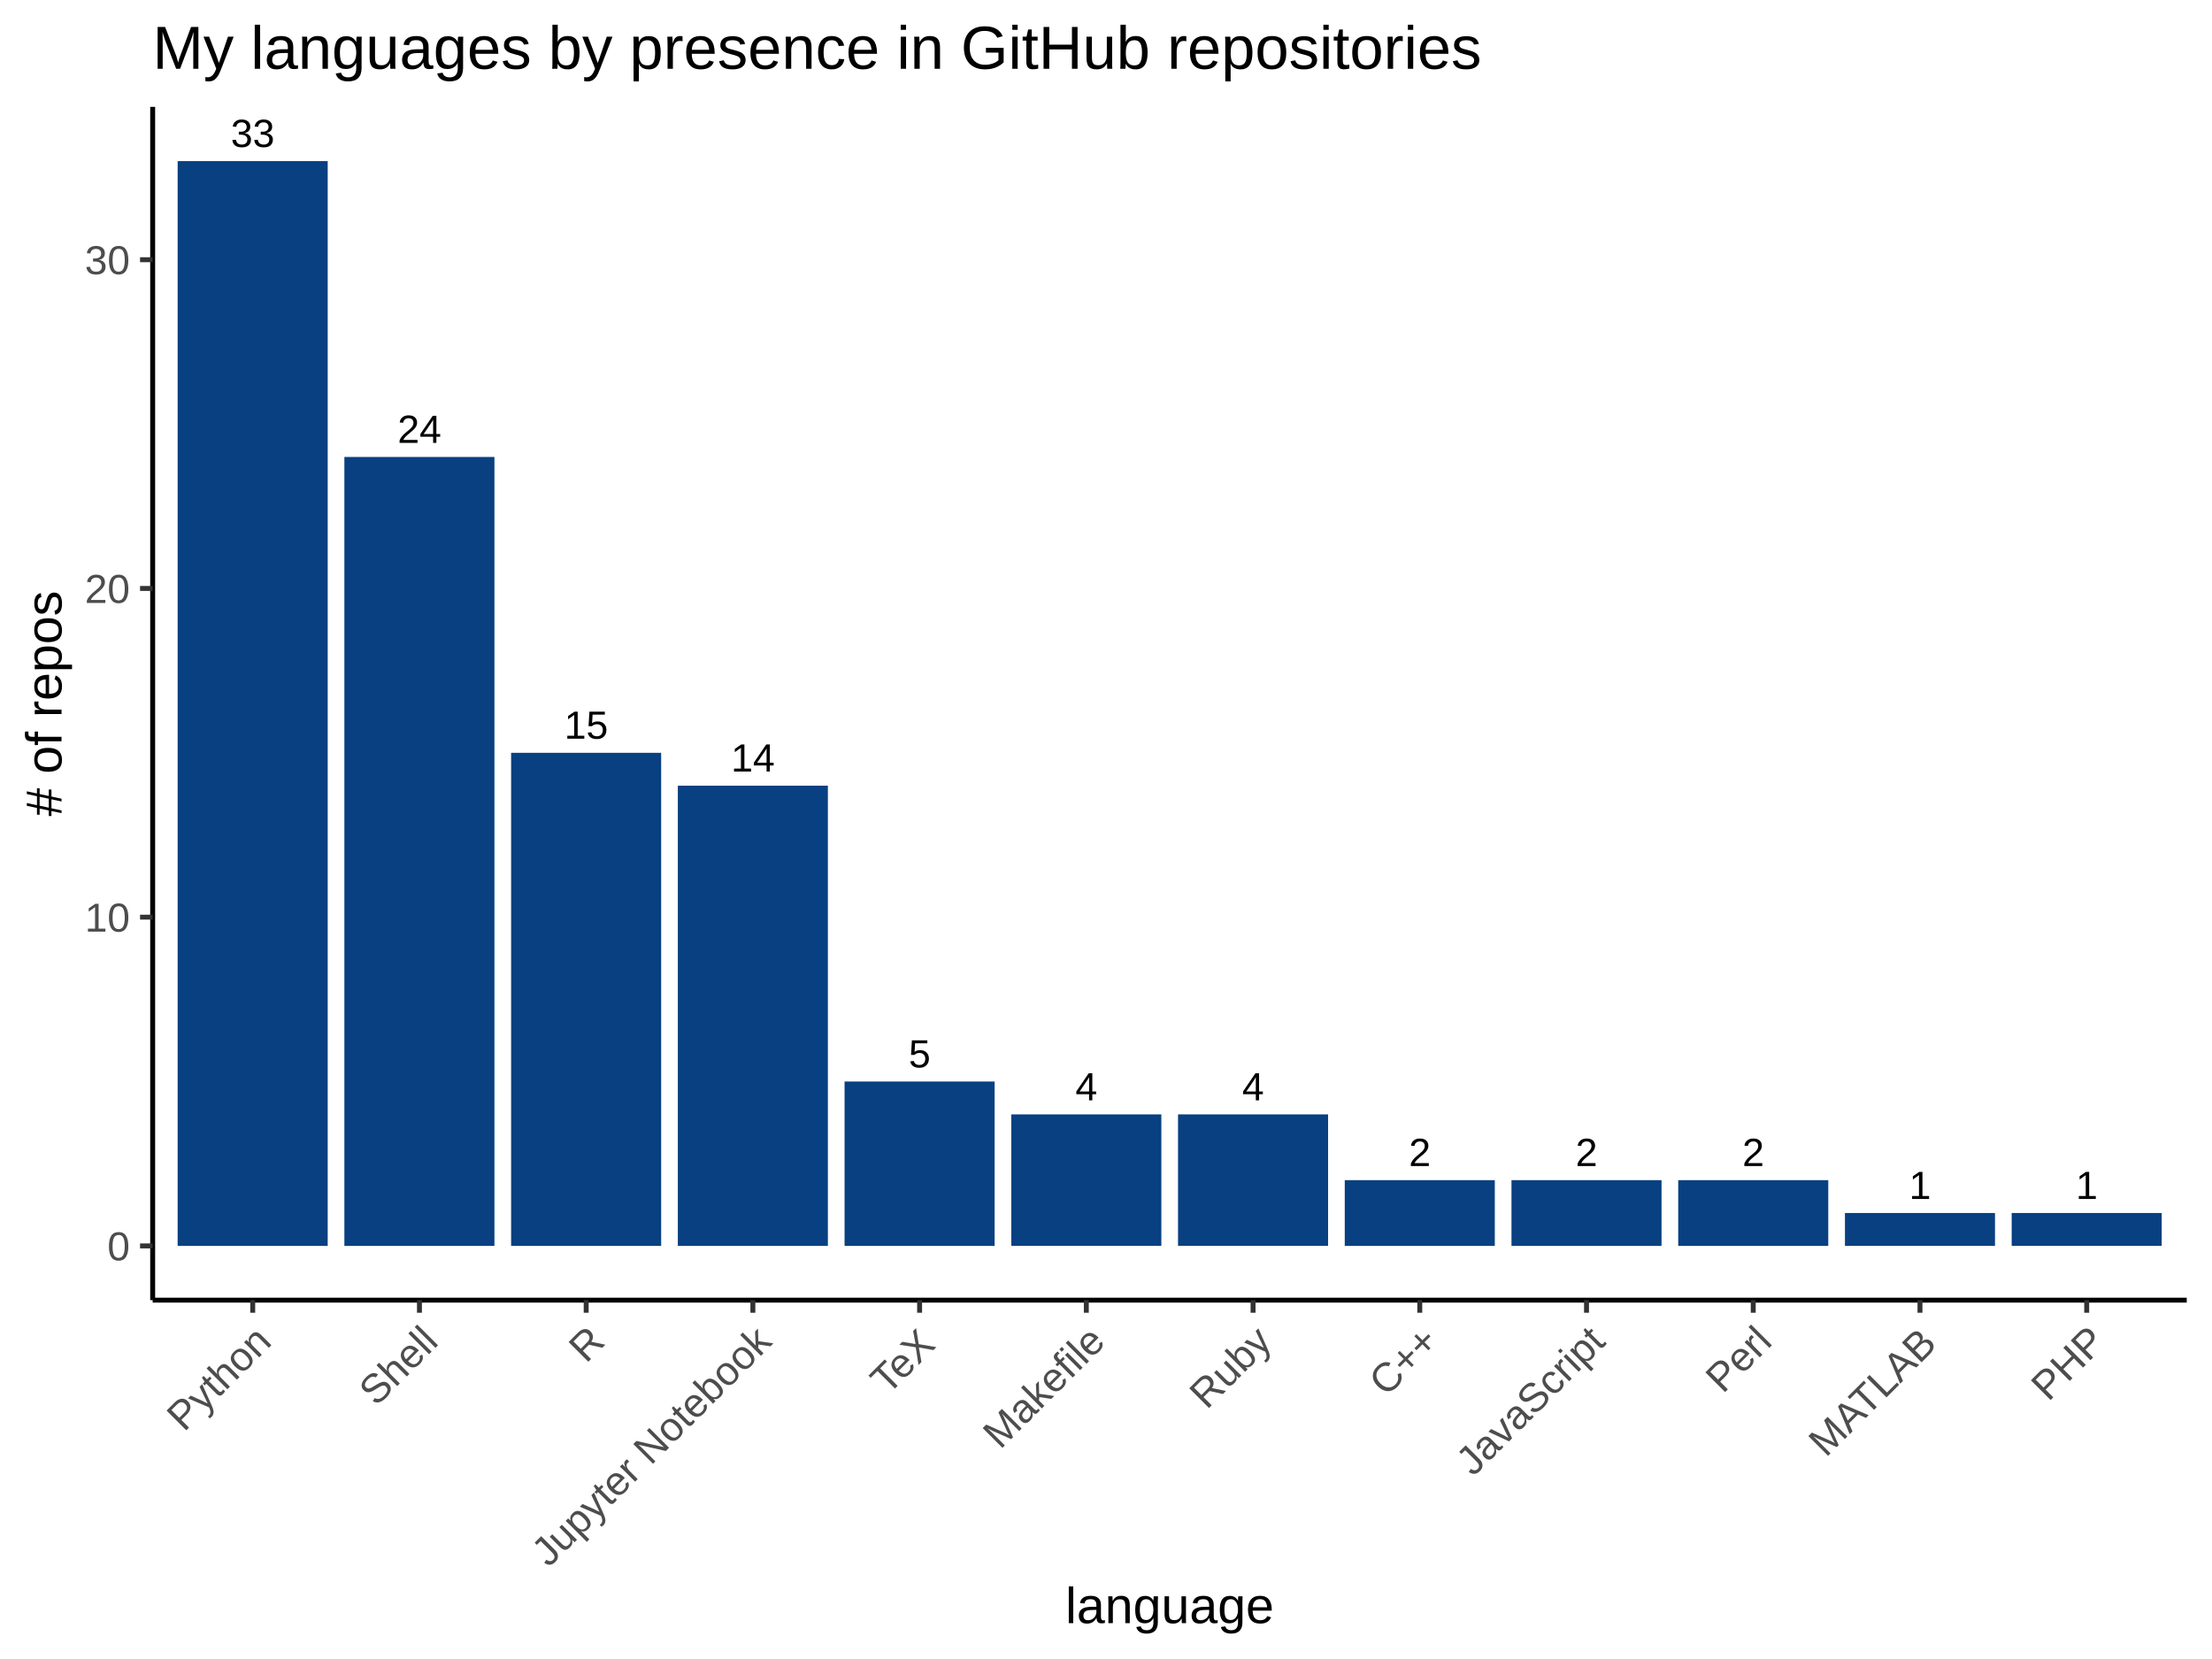
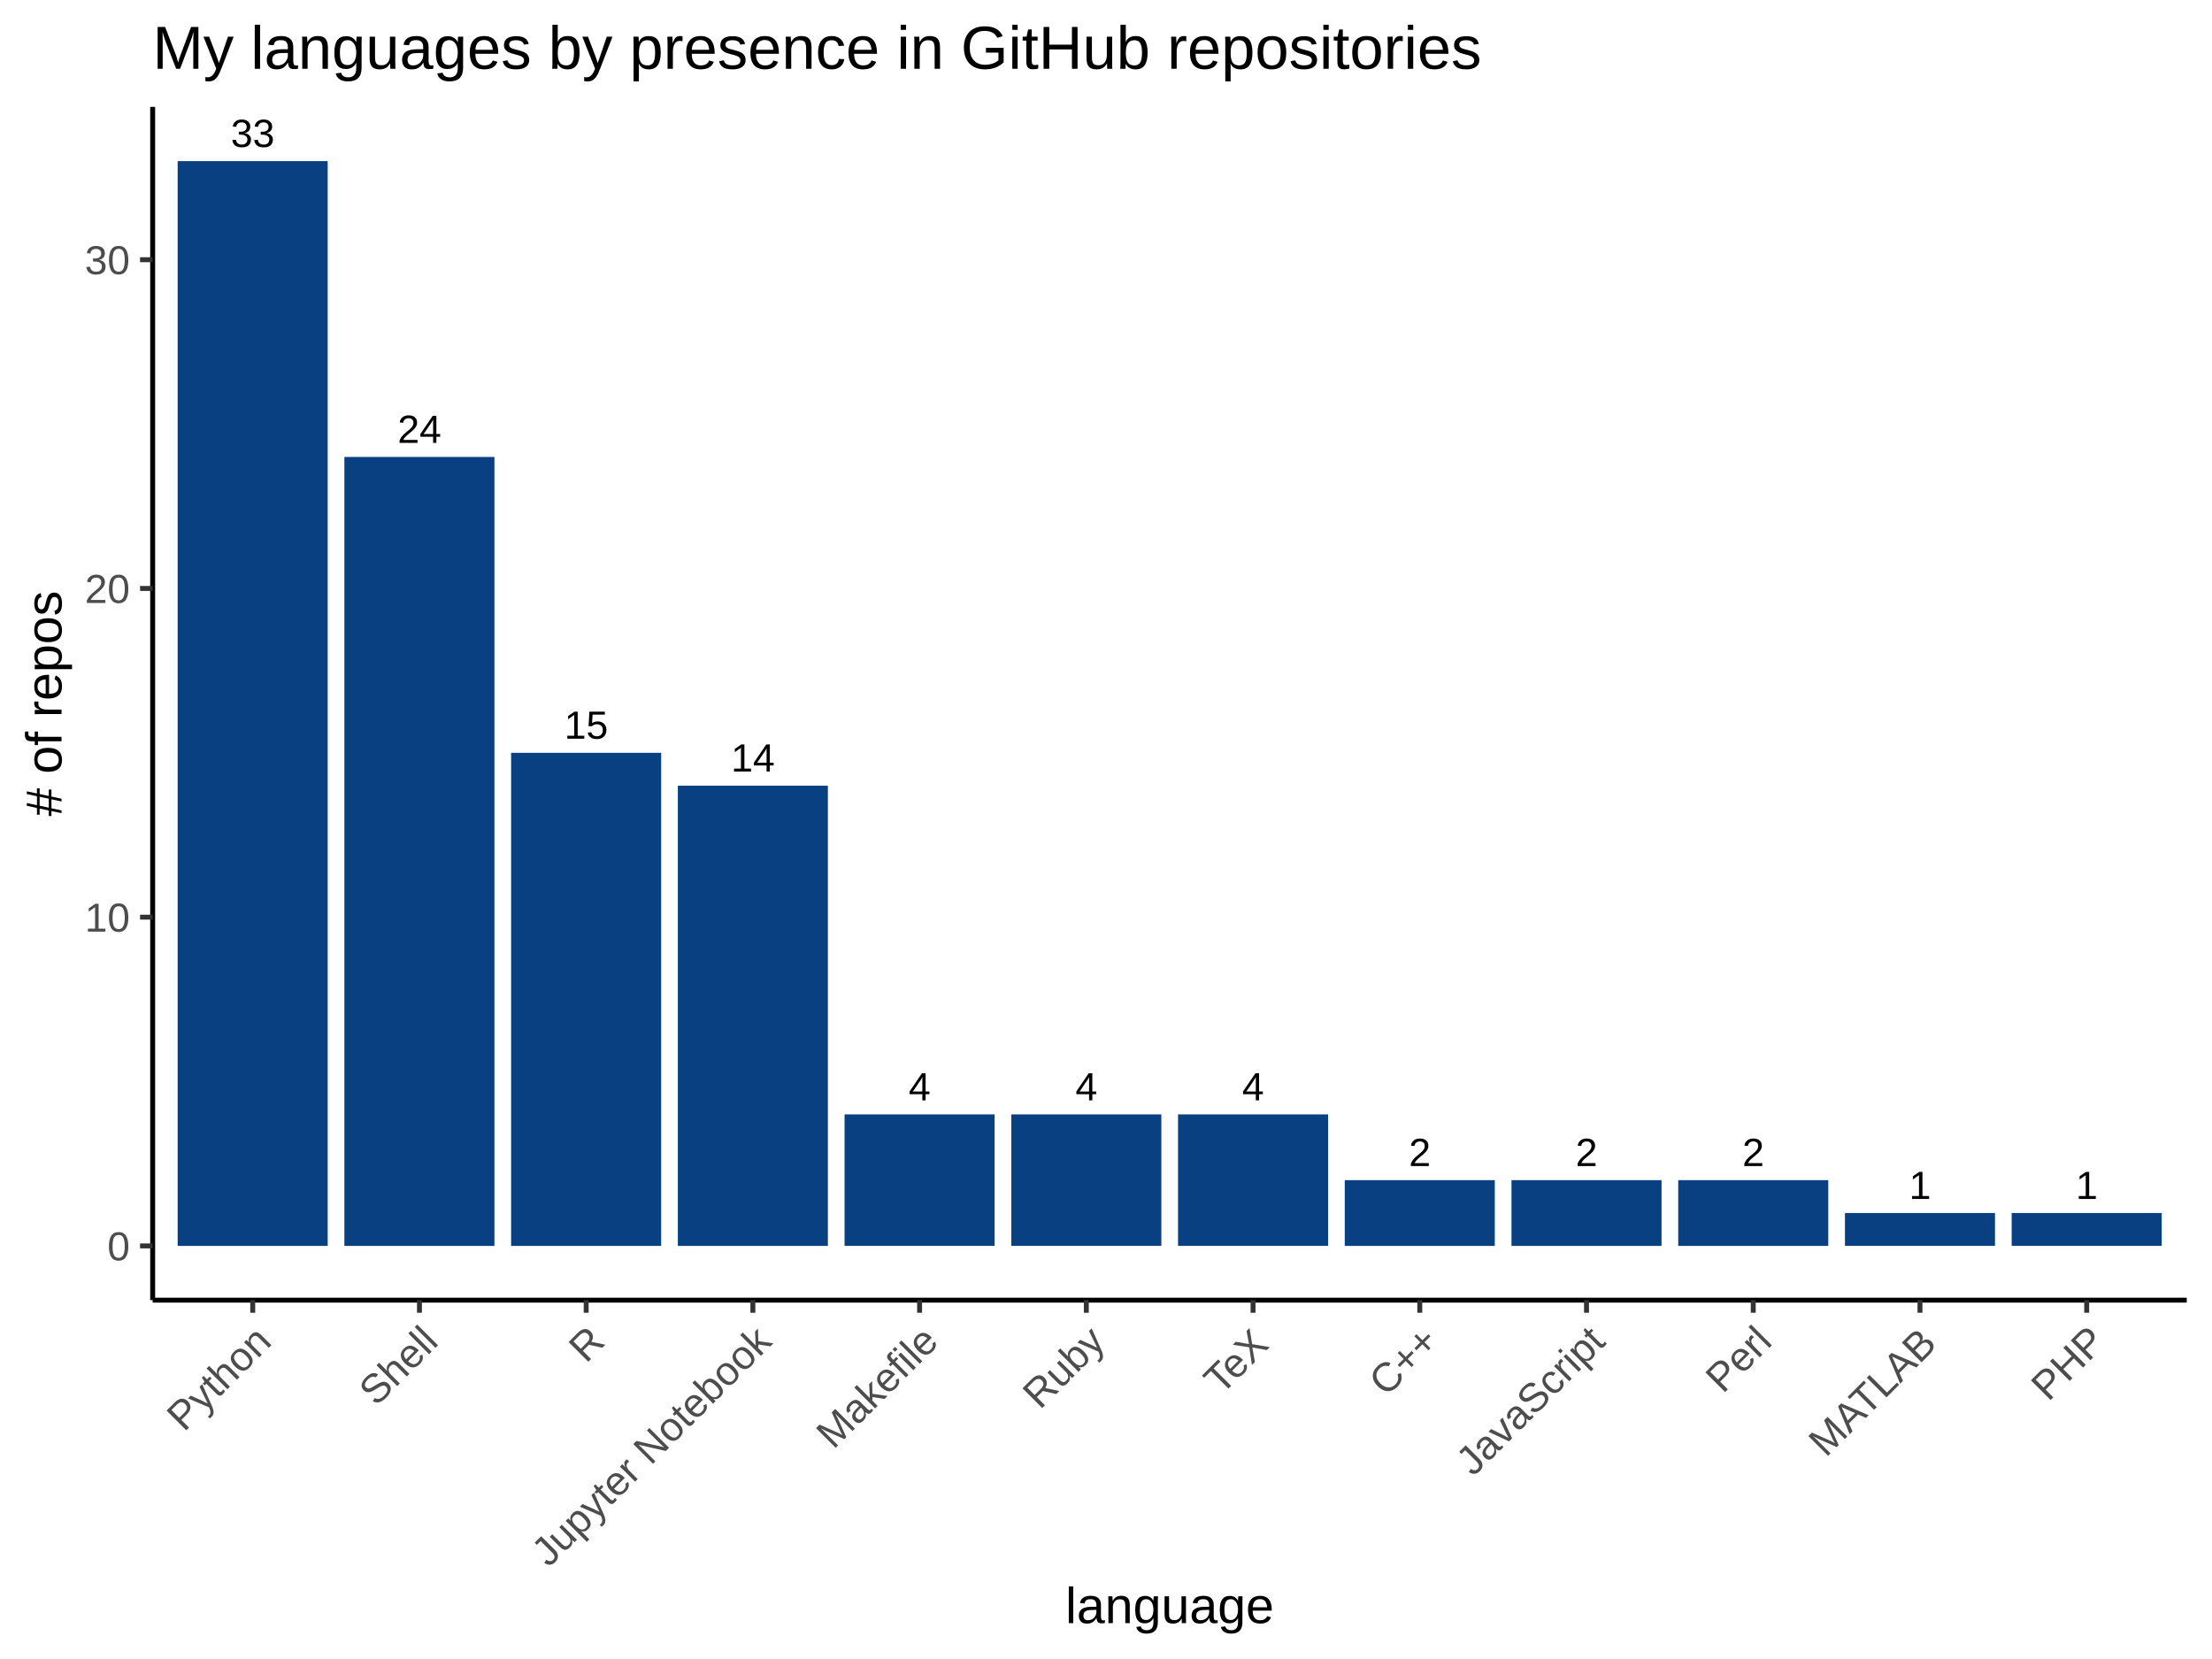
<svg xmlns="http://www.w3.org/2000/svg" viewBox="0 0 480.00 360.00">
  <defs>
    <style type="text/css">
    line, polyline, polygon, path, rect, circle {
      fill: none;
      stroke: #000000;
      stroke-linecap: round;
      stroke-linejoin: round;
      stroke-miterlimit: 10.00;
    }
  </style>
  </defs>
  <rect width="100%" height="100%" style="stroke: none; fill: #FFFFFF;" />
  <rect x="0.00" y="0.00" width="480.00" height="360.00" style="stroke-width: 1.07; stroke: #FFFFFF; fill: #FFFFFF;" />
  <defs>
    <clipPath id="cpMzMuMTN8NDc0LjUyfDI4Mi4xM3wyMy4xOQ==">
      <rect x="33.13" y="23.19" width="441.39" height="258.94" />
    </clipPath>
  </defs>
  <rect x="33.13" y="23.19" width="441.39" height="258.94" style="stroke-width: 1.07; stroke: none; fill: #FFFFFF;" clip-path="url(#cpMzMuMTN8NDc0LjUyfDI4Mi4xM3wyMy4xOQ==)" />
  <rect x="38.55" y="34.96" width="32.56" height="235.40" style="stroke-width: 1.07; stroke: none; stroke-linecap: square; stroke-linejoin: miter; fill: #084081;" clip-path="url(#cpMzMuMTN8NDc0LjUyfDI4Mi4xM3wyMy4xOQ==)" />
  <rect x="74.73" y="99.16" width="32.56" height="171.20" style="stroke-width: 1.07; stroke: none; stroke-linecap: square; stroke-linejoin: miter; fill: #084081;" clip-path="url(#cpMzMuMTN8NDc0LjUyfDI4Mi4xM3wyMy4xOQ==)" />
  <rect x="110.91" y="163.36" width="32.56" height="107.00" style="stroke-width: 1.07; stroke: none; stroke-linecap: square; stroke-linejoin: miter; fill: #084081;" clip-path="url(#cpMzMuMTN8NDc0LjUyfDI4Mi4xM3wyMy4xOQ==)" />
  <rect x="147.09" y="170.49" width="32.56" height="99.87" style="stroke-width: 1.07; stroke: none; stroke-linecap: square; stroke-linejoin: miter; fill: #084081;" clip-path="url(#cpMzMuMTN8NDc0LjUyfDI4Mi4xM3wyMy4xOQ==)" />
-   <rect x="183.27" y="234.69" width="32.56" height="35.67" style="stroke-width: 1.07; stroke: none; stroke-linecap: square; stroke-linejoin: miter; fill: #084081;" clip-path="url(#cpMzMuMTN8NDc0LjUyfDI4Mi4xM3wyMy4xOQ==)" />
+   <rect x="183.27" y="241.82" width="32.56" height="28.53" style="stroke-width: 1.07; stroke: none; stroke-linecap: square; stroke-linejoin: miter; fill: #084081;" clip-path="url(#cpMzMuMTN8NDc0LjUyfDI4Mi4xM3wyMy4xOQ==)" />
  <rect x="219.45" y="241.82" width="32.56" height="28.53" style="stroke-width: 1.07; stroke: none; stroke-linecap: square; stroke-linejoin: miter; fill: #084081;" clip-path="url(#cpMzMuMTN8NDc0LjUyfDI4Mi4xM3wyMy4xOQ==)" />
  <rect x="255.63" y="241.82" width="32.56" height="28.53" style="stroke-width: 1.07; stroke: none; stroke-linecap: square; stroke-linejoin: miter; fill: #084081;" clip-path="url(#cpMzMuMTN8NDc0LjUyfDI4Mi4xM3wyMy4xOQ==)" />
  <rect x="291.81" y="256.09" width="32.56" height="14.27" style="stroke-width: 1.07; stroke: none; stroke-linecap: square; stroke-linejoin: miter; fill: #084081;" clip-path="url(#cpMzMuMTN8NDc0LjUyfDI4Mi4xM3wyMy4xOQ==)" />
  <rect x="327.99" y="256.09" width="32.56" height="14.27" style="stroke-width: 1.07; stroke: none; stroke-linecap: square; stroke-linejoin: miter; fill: #084081;" clip-path="url(#cpMzMuMTN8NDc0LjUyfDI4Mi4xM3wyMy4xOQ==)" />
  <rect x="364.17" y="256.09" width="32.56" height="14.27" style="stroke-width: 1.07; stroke: none; stroke-linecap: square; stroke-linejoin: miter; fill: #084081;" clip-path="url(#cpMzMuMTN8NDc0LjUyfDI4Mi4xM3wyMy4xOQ==)" />
  <rect x="400.35" y="263.22" width="32.56" height="7.13" style="stroke-width: 1.07; stroke: none; stroke-linecap: square; stroke-linejoin: miter; fill: #084081;" clip-path="url(#cpMzMuMTN8NDc0LjUyfDI4Mi4xM3wyMy4xOQ==)" />
  <rect x="436.53" y="263.22" width="32.56" height="7.13" style="stroke-width: 1.07; stroke: none; stroke-linecap: square; stroke-linejoin: miter; fill: #084081;" clip-path="url(#cpMzMuMTN8NDc0LjUyfDI4Mi4xM3wyMy4xOQ==)" />
  <g clip-path="url(#cpMzMuMTN8NDc0LjUyfDI4Mi4xM3wyMy4xOQ==)">
    <text x="305.72" y="253.03" style="font-size: 8.54px; font-family: Arial;" textLength="4.75px" lengthAdjust="spacingAndGlyphs">2</text>
  </g>
  <g clip-path="url(#cpMzMuMTN8NDc0LjUyfDI4Mi4xM3wyMy4xOQ==)">
    <text x="341.90" y="253.03" style="font-size: 8.54px; font-family: Arial;" textLength="4.75px" lengthAdjust="spacingAndGlyphs">2</text>
  </g>
  <g clip-path="url(#cpMzMuMTN8NDc0LjUyfDI4Mi4xM3wyMy4xOQ==)">
    <text x="158.63" y="167.43" style="font-size: 8.54px; font-family: Arial;" textLength="9.49px" lengthAdjust="spacingAndGlyphs">14</text>
  </g>
  <g clip-path="url(#cpMzMuMTN8NDc0LjUyfDI4Mi4xM3wyMy4xOQ==)">
-     <text x="233.36" y="238.77" style="font-size: 8.54px; font-family: Arial;" textLength="4.75px" lengthAdjust="spacingAndGlyphs">4</text>
+     <text x="197.18" y="238.77" style="font-size: 8.54px; font-family: Arial;" textLength="4.75px" lengthAdjust="spacingAndGlyphs">4</text>
  </g>
  <g clip-path="url(#cpMzMuMTN8NDc0LjUyfDI4Mi4xM3wyMy4xOQ==)">
    <text x="414.26" y="260.17" style="font-size: 8.54px; font-family: Arial;" textLength="4.75px" lengthAdjust="spacingAndGlyphs">1</text>
  </g>
  <g clip-path="url(#cpMzMuMTN8NDc0LjUyfDI4Mi4xM3wyMy4xOQ==)">
    <text x="378.08" y="253.03" style="font-size: 8.54px; font-family: Arial;" textLength="4.75px" lengthAdjust="spacingAndGlyphs">2</text>
  </g>
  <g clip-path="url(#cpMzMuMTN8NDc0LjUyfDI4Mi4xM3wyMy4xOQ==)">
    <text x="450.44" y="260.17" style="font-size: 8.54px; font-family: Arial;" textLength="4.75px" lengthAdjust="spacingAndGlyphs">1</text>
  </g>
  <g clip-path="url(#cpMzMuMTN8NDc0LjUyfDI4Mi4xM3wyMy4xOQ==)">
    <text x="50.09" y="31.90" style="font-size: 8.54px; font-family: Arial;" textLength="9.49px" lengthAdjust="spacingAndGlyphs">33</text>
  </g>
  <g clip-path="url(#cpMzMuMTN8NDc0LjUyfDI4Mi4xM3wyMy4xOQ==)">
    <text x="122.45" y="160.30" style="font-size: 8.54px; font-family: Arial;" textLength="9.49px" lengthAdjust="spacingAndGlyphs">15</text>
  </g>
  <g clip-path="url(#cpMzMuMTN8NDc0LjUyfDI4Mi4xM3wyMy4xOQ==)">
-     <text x="269.54" y="238.77" style="font-size: 8.54px; font-family: Arial;" textLength="4.75px" lengthAdjust="spacingAndGlyphs">4</text>
+     <text x="233.36" y="238.77" style="font-size: 8.54px; font-family: Arial;" textLength="4.75px" lengthAdjust="spacingAndGlyphs">4</text>
  </g>
  <g clip-path="url(#cpMzMuMTN8NDc0LjUyfDI4Mi4xM3wyMy4xOQ==)">
    <text x="86.27" y="96.10" style="font-size: 8.54px; font-family: Arial;" textLength="9.49px" lengthAdjust="spacingAndGlyphs">24</text>
  </g>
  <g clip-path="url(#cpMzMuMTN8NDc0LjUyfDI4Mi4xM3wyMy4xOQ==)">
-     <text x="197.18" y="231.63" style="font-size: 8.54px; font-family: Arial;" textLength="4.75px" lengthAdjust="spacingAndGlyphs">5</text>
+     <text x="269.54" y="238.77" style="font-size: 8.54px; font-family: Arial;" textLength="4.75px" lengthAdjust="spacingAndGlyphs">4</text>
  </g>
  <defs>
    <clipPath id="cpMC4wMHw0ODAuMDB8MzYwLjAwfDAuMDA=">
      <rect x="0.00" y="0.00" width="480.00" height="360.00" />
    </clipPath>
  </defs>
  <polyline points="33.13,282.13 33.13,23.19 " style="stroke-width: 1.07; stroke-linecap: butt;" clip-path="url(#cpMC4wMHw0ODAuMDB8MzYwLjAwfDAuMDA=)" />
  <g clip-path="url(#cpMC4wMHw0ODAuMDB8MzYwLjAwfDAuMDA=)">
    <text x="23.30" y="273.50" style="font-size: 8.80px; fill: #4D4D4D; font-family: Arial;" textLength="4.89px" lengthAdjust="spacingAndGlyphs">0</text>
  </g>
  <g clip-path="url(#cpMC4wMHw0ODAuMDB8MzYwLjAwfDAuMDA=)">
    <text x="18.41" y="202.17" style="font-size: 8.80px; fill: #4D4D4D; font-family: Arial;" textLength="9.79px" lengthAdjust="spacingAndGlyphs">10</text>
  </g>
  <g clip-path="url(#cpMC4wMHw0ODAuMDB8MzYwLjAwfDAuMDA=)">
    <text x="18.41" y="130.84" style="font-size: 8.80px; fill: #4D4D4D; font-family: Arial;" textLength="9.79px" lengthAdjust="spacingAndGlyphs">20</text>
  </g>
  <g clip-path="url(#cpMC4wMHw0ODAuMDB8MzYwLjAwfDAuMDA=)">
    <text x="18.41" y="59.51" style="font-size: 8.80px; fill: #4D4D4D; font-family: Arial;" textLength="9.79px" lengthAdjust="spacingAndGlyphs">30</text>
  </g>
  <polyline points="30.39,270.36 33.13,270.36 " style="stroke-width: 1.07; stroke: #333333; stroke-linecap: butt;" clip-path="url(#cpMC4wMHw0ODAuMDB8MzYwLjAwfDAuMDA=)" />
  <polyline points="30.39,199.02 33.13,199.02 " style="stroke-width: 1.07; stroke: #333333; stroke-linecap: butt;" clip-path="url(#cpMC4wMHw0ODAuMDB8MzYwLjAwfDAuMDA=)" />
  <polyline points="30.39,127.69 33.13,127.69 " style="stroke-width: 1.07; stroke: #333333; stroke-linecap: butt;" clip-path="url(#cpMC4wMHw0ODAuMDB8MzYwLjAwfDAuMDA=)" />
  <polyline points="30.39,56.36 33.13,56.36 " style="stroke-width: 1.07; stroke: #333333; stroke-linecap: butt;" clip-path="url(#cpMC4wMHw0ODAuMDB8MzYwLjAwfDAuMDA=)" />
  <polyline points="33.13,282.13 474.52,282.13 " style="stroke-width: 1.07; stroke-linecap: butt;" clip-path="url(#cpMC4wMHw0ODAuMDB8MzYwLjAwfDAuMDA=)" />
  <polyline points="54.84,284.86 54.84,282.13 " style="stroke-width: 1.07; stroke: #333333; stroke-linecap: butt;" clip-path="url(#cpMC4wMHw0ODAuMDB8MzYwLjAwfDAuMDA=)" />
  <polyline points="91.02,284.86 91.02,282.13 " style="stroke-width: 1.07; stroke: #333333; stroke-linecap: butt;" clip-path="url(#cpMC4wMHw0ODAuMDB8MzYwLjAwfDAuMDA=)" />
  <polyline points="127.20,284.86 127.20,282.13 " style="stroke-width: 1.07; stroke: #333333; stroke-linecap: butt;" clip-path="url(#cpMC4wMHw0ODAuMDB8MzYwLjAwfDAuMDA=)" />
  <polyline points="163.37,284.86 163.37,282.13 " style="stroke-width: 1.07; stroke: #333333; stroke-linecap: butt;" clip-path="url(#cpMC4wMHw0ODAuMDB8MzYwLjAwfDAuMDA=)" />
  <polyline points="199.55,284.86 199.55,282.13 " style="stroke-width: 1.07; stroke: #333333; stroke-linecap: butt;" clip-path="url(#cpMC4wMHw0ODAuMDB8MzYwLjAwfDAuMDA=)" />
  <polyline points="235.73,284.86 235.73,282.13 " style="stroke-width: 1.07; stroke: #333333; stroke-linecap: butt;" clip-path="url(#cpMC4wMHw0ODAuMDB8MzYwLjAwfDAuMDA=)" />
  <polyline points="271.91,284.86 271.91,282.13 " style="stroke-width: 1.07; stroke: #333333; stroke-linecap: butt;" clip-path="url(#cpMC4wMHw0ODAuMDB8MzYwLjAwfDAuMDA=)" />
  <polyline points="308.09,284.86 308.09,282.13 " style="stroke-width: 1.07; stroke: #333333; stroke-linecap: butt;" clip-path="url(#cpMC4wMHw0ODAuMDB8MzYwLjAwfDAuMDA=)" />
  <polyline points="344.27,284.86 344.27,282.13 " style="stroke-width: 1.07; stroke: #333333; stroke-linecap: butt;" clip-path="url(#cpMC4wMHw0ODAuMDB8MzYwLjAwfDAuMDA=)" />
  <polyline points="380.45,284.86 380.45,282.13 " style="stroke-width: 1.07; stroke: #333333; stroke-linecap: butt;" clip-path="url(#cpMC4wMHw0ODAuMDB8MzYwLjAwfDAuMDA=)" />
  <polyline points="416.63,284.86 416.63,282.13 " style="stroke-width: 1.07; stroke: #333333; stroke-linecap: butt;" clip-path="url(#cpMC4wMHw0ODAuMDB8MzYwLjAwfDAuMDA=)" />
  <polyline points="452.81,284.86 452.81,282.13 " style="stroke-width: 1.07; stroke: #333333; stroke-linecap: butt;" clip-path="url(#cpMC4wMHw0ODAuMDB8MzYwLjAwfDAuMDA=)" />
  <g clip-path="url(#cpMC4wMHw0ODAuMDB8MzYwLjAwfDAuMDA=)">
    <text transform="translate(39.92,310.88) rotate(-45)" style="font-size: 8.80px; fill: #4D4D4D; font-family: Arial;" textLength="27.40px" lengthAdjust="spacingAndGlyphs">Python</text>
  </g>
  <g clip-path="url(#cpMC4wMHw0ODAuMDB8MzYwLjAwfDAuMDA=)">
    <text transform="translate(81.63,305.35) rotate(-45)" style="font-size: 8.80px; fill: #4D4D4D; font-family: Arial;" textLength="19.57px" lengthAdjust="spacingAndGlyphs">Shell</text>
  </g>
  <g clip-path="url(#cpMC4wMHw0ODAuMDB8MzYwLjAwfDAuMDA=)">
    <text transform="translate(127.16,296.00) rotate(-45)" style="font-size: 8.80px; fill: #4D4D4D; font-family: Arial;" textLength="6.36px" lengthAdjust="spacingAndGlyphs">R</text>
  </g>
  <g clip-path="url(#cpMC4wMHw0ODAuMDB8MzYwLjAwfDAuMDA=)">
    <text transform="translate(119.06,340.28) rotate(-45)" style="font-size: 8.80px; fill: #4D4D4D; font-family: Arial;" textLength="68.97px" lengthAdjust="spacingAndGlyphs">Jupyter Notebook</text>
  </g>
  <g clip-path="url(#cpMC4wMHw0ODAuMDB8MzYwLjAwfDAuMDA=)">
-     <text transform="translate(192.60,302.92) rotate(-45)" style="font-size: 8.80px; fill: #4D4D4D; font-family: Arial;" textLength="16.14px" lengthAdjust="spacingAndGlyphs">TeX</text>
+     <text transform="translate(180.84,314.68) rotate(-45)" style="font-size: 8.80px; fill: #4D4D4D; font-family: Arial;" textLength="32.77px" lengthAdjust="spacingAndGlyphs">Makefile</text>
  </g>
  <g clip-path="url(#cpMC4wMHw0ODAuMDB8MzYwLjAwfDAuMDA=)">
-     <text transform="translate(217.02,314.68) rotate(-45)" style="font-size: 8.80px; fill: #4D4D4D; font-family: Arial;" textLength="32.77px" lengthAdjust="spacingAndGlyphs">Makefile</text>
+     <text transform="translate(225.66,306.04) rotate(-45)" style="font-size: 8.80px; fill: #4D4D4D; font-family: Arial;" textLength="20.54px" lengthAdjust="spacingAndGlyphs">Ruby</text>
  </g>
  <g clip-path="url(#cpMC4wMHw0ODAuMDB8MzYwLjAwfDAuMDA=)">
-     <text transform="translate(261.84,306.04) rotate(-45)" style="font-size: 8.80px; fill: #4D4D4D; font-family: Arial;" textLength="20.54px" lengthAdjust="spacingAndGlyphs">Ruby</text>
+     <text transform="translate(264.96,302.92) rotate(-45)" style="font-size: 8.80px; fill: #4D4D4D; font-family: Arial;" textLength="16.14px" lengthAdjust="spacingAndGlyphs">TeX</text>
  </g>
  <g clip-path="url(#cpMC4wMHw0ODAuMDB8MzYwLjAwfDAuMDA=)">
    <text transform="translate(300.79,303.27) rotate(-45)" style="font-size: 8.80px; fill: #4D4D4D; font-family: Arial;" textLength="16.63px" lengthAdjust="spacingAndGlyphs">C++</text>
  </g>
  <g clip-path="url(#cpMC4wMHw0ODAuMDB8MzYwLjAwfDAuMDA=)">
    <text transform="translate(319.68,320.56) rotate(-45)" style="font-size: 8.80px; fill: #4D4D4D; font-family: Arial;" textLength="41.08px" lengthAdjust="spacingAndGlyphs">JavaScript</text>
  </g>
  <g clip-path="url(#cpMC4wMHw0ODAuMDB8MzYwLjAwfDAuMDA=)">
    <text transform="translate(373.84,302.58) rotate(-45)" style="font-size: 8.80px; fill: #4D4D4D; font-family: Arial;" textLength="15.65px" lengthAdjust="spacingAndGlyphs">Perl</text>
  </g>
  <g clip-path="url(#cpMC4wMHw0ODAuMDB8MzYwLjAwfDAuMDA=)">
    <text transform="translate(396.19,316.41) rotate(-45)" style="font-size: 8.80px; fill: #4D4D4D; font-family: Arial;" textLength="35.21px" lengthAdjust="spacingAndGlyphs">MATLAB</text>
  </g>
  <g clip-path="url(#cpMC4wMHw0ODAuMDB8MzYwLjAwfDAuMDA=)">
    <text transform="translate(444.47,304.31) rotate(-45)" style="font-size: 8.80px; fill: #4D4D4D; font-family: Arial;" textLength="18.09px" lengthAdjust="spacingAndGlyphs">PHP</text>
  </g>
  <g clip-path="url(#cpMC4wMHw0ODAuMDB8MzYwLjAwfDAuMDA=)">
    <text x="231.19" y="352.21" style="font-size: 11.00px; font-family: Arial;" textLength="45.27px" lengthAdjust="spacingAndGlyphs">language</text>
  </g>
  <g clip-path="url(#cpMC4wMHw0ODAuMDB8MzYwLjAwfDAuMDA=)">
    <text transform="translate(13.35,177.12) rotate(-90)" style="font-size: 11.00px; font-family: Arial;" textLength="48.92px" lengthAdjust="spacingAndGlyphs"># of repos</text>
  </g>
  <g clip-path="url(#cpMC4wMHw0ODAuMDB8MzYwLjAwfDAuMDA=)">
    <text x="33.13" y="14.93" style="font-size: 13.20px; font-family: Arial;" textLength="288.35px" lengthAdjust="spacingAndGlyphs">My languages by presence in GitHub repositories</text>
  </g>
</svg>
